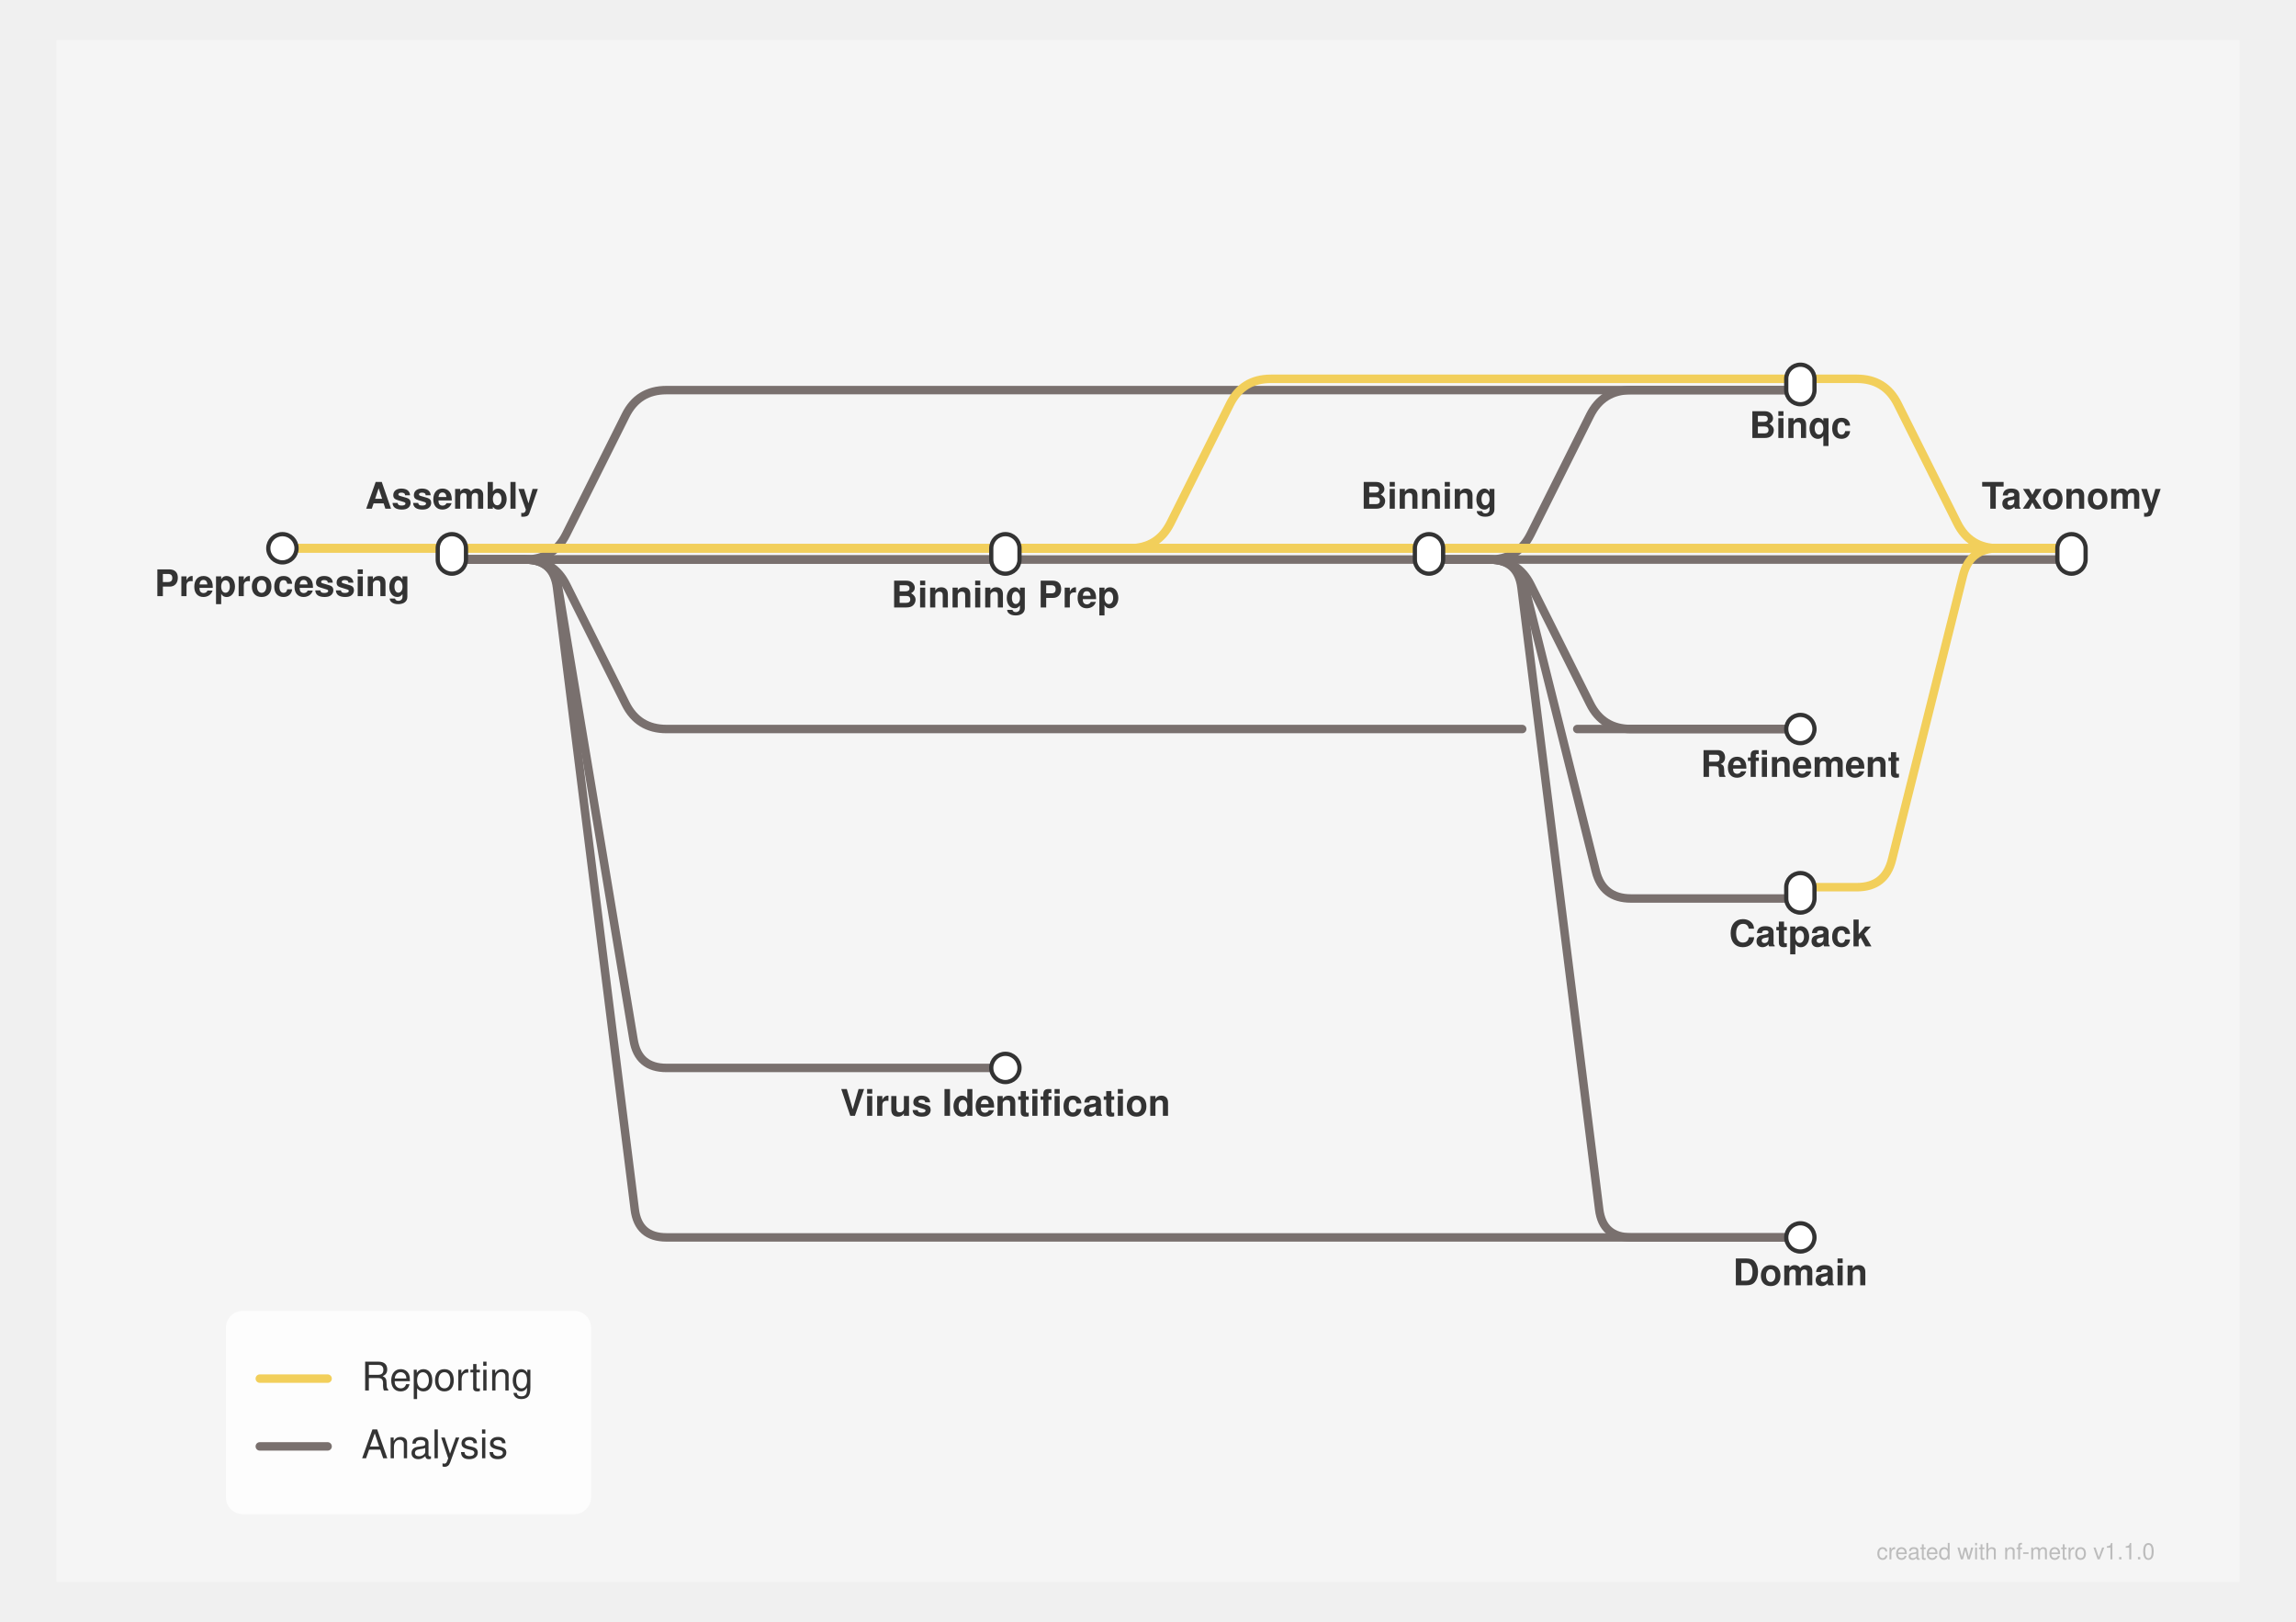
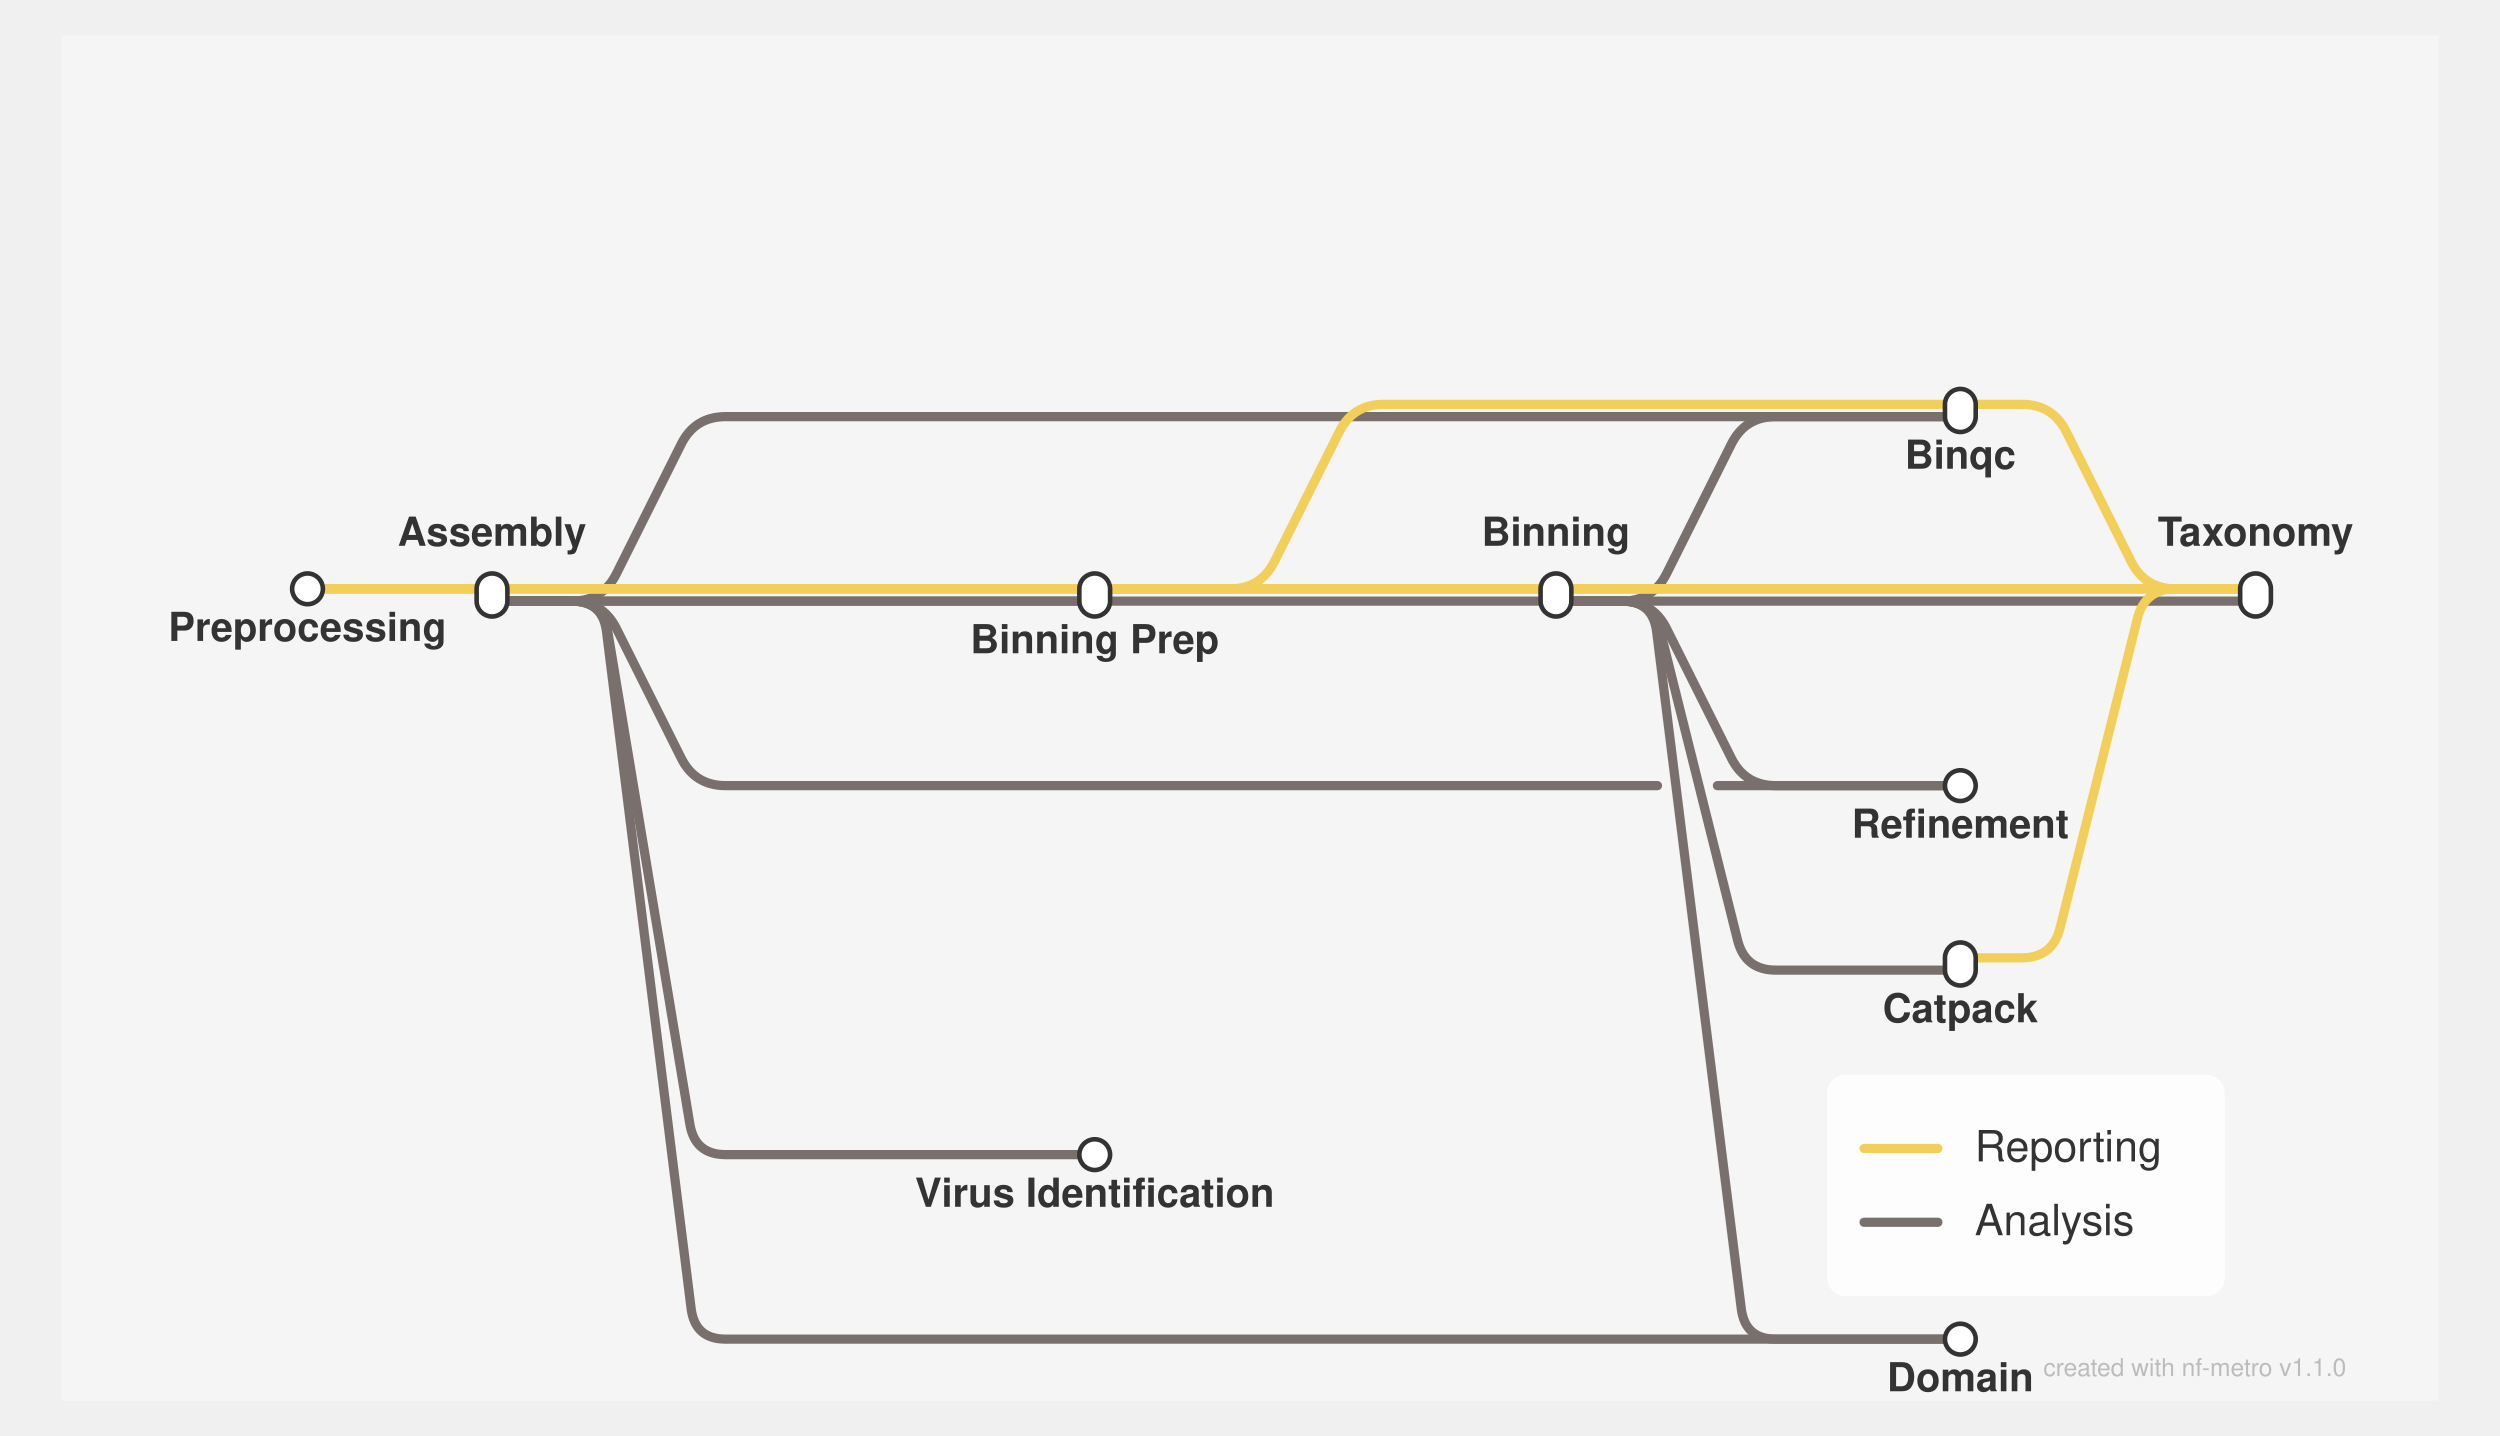
- <svg xmlns="http://www.w3.org/2000/svg" width="773" height="546" viewBox="-20 0 813 546" style="color-scheme: light">
+ <svg xmlns="http://www.w3.org/2000/svg" width="773" height="444" viewBox="-20 0 813 444" style="color-scheme: light">
  <defs>
</defs>
  <style>.nf-metro-bg { fill: var(--nfm-map-bg, light-dark(#f5f5f5, #2b2b2b)); }
.nf-metro-title { fill: var(--nfm-map-title-color, light-dark(#111111, #ffffff)); }
.nf-metro-station-label { fill: var(--nfm-map-label-color, light-dark(#333333, #e0e0e0)); }
.nf-metro-section-box { fill: var(--nfm-map-section-fill, light-dark(#ededed, #373737)); stroke: var(--nfm-map-section-stroke, light-dark(#e6e6e6, #595959)); }
.nf-metro-section-label { fill: var(--nfm-map-section-label-color, light-dark(#666666, #c8c8c8)); }
.nf-metro-group-label { fill: var(--nfm-map-section-label-color, light-dark(#666666, #c8c8c8)); }
.nf-metro-group-underline { stroke: var(--nfm-map-section-label-color, light-dark(#666666, #c8c8c8)); }
.nf-metro-legend-bg { fill: var(--nfm-map-legend-bg, light-dark(rgba(255, 255, 255, 0.8), rgba(0, 0, 0, 0.3))); }
.nf-metro-legend-text { fill: var(--nfm-map-legend-text-color, light-dark(#333333, #e0e0e0)); }
.nf-metro-marker-stroke { stroke: var(--nfm-map-marker-stroke, light-dark(#333333, #f0f0f0)); }
.nf-metro-label-halo { fill: var(--nfm-map-bg, light-dark(#f5f5f5, #2b2b2b)); stroke: var(--nfm-map-bg, light-dark(#f5f5f5, #2b2b2b)); }</style>
-   <rect x="0" y="0" width="773" height="546" fill="#f5f5f5" class="nf-metro-bg" />
+   <rect x="0" y="0" width="773" height="444" fill="#f5f5f5" class="nf-metro-bg" />
  <path d="M140.0,184.0 L336.0,184.0" stroke="#79706E" stroke-width="3.0" stroke-linecap="round" class="metro-line-generic" data-line-id="generic" />
  <path d="M140.0,184.0 L486.0,184.0" stroke="#79706E" stroke-width="3.0" stroke-linecap="round" class="metro-line-generic" data-line-id="generic" />
  <path d="M140.0,184.0 L166.0,184.0 Q176.0,184.0,180.472,175.056 L201.528,132.944 Q206.0,124.0,216.0,124.0 L617.5,124.0" stroke="#79706E" stroke-width="3.0" fill="none" stroke-linecap="round" stroke-linejoin="round" class="metro-line-generic" data-line-id="generic" />
  <path d="M140.0,184.0 L166.0,184.0 Q176.0,184.0,180.472,192.944 L201.528,235.056 Q206.0,244.0,216.0,244.0 L519.0,244.0 M538.5,244.0 L617.5,244.0" stroke="#79706E" stroke-width="3.0" fill="none" stroke-linecap="round" stroke-linejoin="round" class="metro-line-generic" data-line-id="generic" />
  <path d="M140.0,184.0 L166.0,184.0 Q176.0,184.0,177.24,193.923 L204.76,414.077 Q206.0,424.0,216.0,424.0 L617.5,424.0" stroke="#79706E" stroke-width="3.0" fill="none" stroke-linecap="round" stroke-linejoin="round" class="metro-line-generic" data-line-id="generic" />
  <path d="M140.0,184.0 L166.0,184.0 Q176.0,184.0,177.644,193.864 L204.356,354.136 Q206.0,364.0,216.0,364.0 L336.0,364.0" stroke="#79706E" stroke-width="3.0" fill="none" stroke-linecap="round" stroke-linejoin="round" class="metro-line-generic" data-line-id="generic" />
  <path d="M486.0,184.0 L507.5,184.0 Q517.5,184.0,521.972,175.056 L543.028,132.944 Q547.5,124.0,557.5,124.0 L617.5,124.0" stroke="#79706E" stroke-width="3.0" fill="none" stroke-linecap="round" stroke-linejoin="round" class="metro-line-generic" data-line-id="generic" />
  <path d="M486.0,184.0 L713.5,184.0" stroke="#79706E" stroke-width="3.0" stroke-linecap="round" class="metro-line-generic" data-line-id="generic" />
  <path d="M486.0,184.0 L507.5,184.0 Q517.5,184.0,521.972,192.944 L543.028,235.056 Q547.5,244.0,557.5,244.0 L617.5,244.0" stroke="#79706E" stroke-width="3.0" fill="none" stroke-linecap="round" stroke-linejoin="round" class="metro-line-generic" data-line-id="generic" />
  <path d="M486.0,184.0 L507.5,184.0 Q517.5,184.0,518.74,193.923 L546.26,414.077 Q547.5,424.0,557.5,424.0 L617.5,424.0" stroke="#79706E" stroke-width="3.0" fill="none" stroke-linecap="round" stroke-linejoin="round" class="metro-line-generic" data-line-id="generic" />
  <path d="M486.0,184.0 L507.5,184.0 Q517.5,184.0,519.925,193.701 L545.075,294.299 Q547.5,304.0,557.5,304.0 L617.5,304.0" stroke="#79706E" stroke-width="3.0" fill="none" stroke-linecap="round" stroke-linejoin="round" class="metro-line-generic" data-line-id="generic" />
  <path d="M80.0,180.0 L140.0,180.0" stroke="#F2CF5B" stroke-width="3.0" stroke-linecap="round" class="metro-line-report" data-line-id="report" />
  <path d="M80.0,180.0 L336.0,180.0" stroke="#F2CF5B" stroke-width="3.0" stroke-linecap="round" class="metro-line-report" data-line-id="report" />
  <path d="M80.0,180.0 L713.5,180.0" stroke="#F2CF5B" stroke-width="3.0" stroke-linecap="round" class="metro-line-report" data-line-id="report" />
  <path d="M140.0,180.0 L713.5,180.0" stroke="#F2CF5B" stroke-width="3.0" stroke-linecap="round" class="metro-line-report" data-line-id="report" />
  <path d="M336.0,180.0 L486.0,180.0" stroke="#F2CF5B" stroke-width="3.0" stroke-linecap="round" class="metro-line-report" data-line-id="report" />
  <path d="M336.0,180.0 L380.0,180.0 Q390.0,180.0,394.472,171.056 L415.528,128.944 Q420.0,120.0,430.0,120.0 L617.5,120.0" stroke="#F2CF5B" stroke-width="3.0" fill="none" stroke-linecap="round" stroke-linejoin="round" class="metro-line-report" data-line-id="report" />
  <path d="M336.0,180.0 L713.5,180.0" stroke="#F2CF5B" stroke-width="3.0" stroke-linecap="round" class="metro-line-report" data-line-id="report" />
  <path d="M617.5,120.0 L637.5,120.0 Q647.5,120.0,651.972,128.944 L673.028,171.056 Q677.5,180.0,687.5,180.0 L713.5,180.0" stroke="#F2CF5B" stroke-width="3.0" fill="none" stroke-linecap="round" stroke-linejoin="round" class="metro-line-report" data-line-id="report" />
  <path d="M617.5,300.0 L637.5,300.0 Q647.5,300.0,649.925,290.299 L675.075,189.701 Q677.5,180.0,687.5,180.0 L713.5,180.0" stroke="#F2CF5B" stroke-width="3.0" fill="none" stroke-linecap="round" stroke-linejoin="round" class="metro-line-report" data-line-id="report" />
  <g class="nf-metro-station-group" data-node-id="g_s_01_preprocessing_report" data-node-cx="80.0" data-node-cy="180.0" data-node-r="5.0" data-node-groups="report" data-node-w="10.0" data-node-h="10.0" data-node-rx="5.0">
    <rect x="75.0" y="175.0" width="10.0" height="10.0" rx="5.0" ry="5.0" fill="#ffffff" stroke="#333333" stroke-width="1.5" class="nf-metro-station" data-station-id="g_s_01_preprocessing_report" data-station-lines="report" data-station-label="Preprocessing" />
  </g>
  <g class="nf-metro-station-group" data-node-id="g_s_02_assembly_generic" data-node-cx="140.0" data-node-cy="182.0" data-node-r="5.0" data-node-groups="generic,report" data-node-w="10.0" data-node-h="14.0" data-node-rx="5.0">
    <rect x="135.0" y="175.0" width="10.0" height="14.0" rx="5.0" ry="5.0" fill="#ffffff" stroke="#333333" stroke-width="1.5" class="nf-metro-station" data-station-id="g_s_02_assembly_generic" data-station-lines="generic,report" data-station-label="Assembly" />
  </g>
  <g class="nf-metro-station-group" data-node-id="g_s_03_binning_prep_align" data-node-cx="336.0" data-node-cy="182.0" data-node-r="5.0" data-node-groups="generic,report" data-node-w="10.0" data-node-h="14.0" data-node-rx="5.0">
    <rect x="331.0" y="175.0" width="10.0" height="14.0" rx="5.0" ry="5.0" fill="#ffffff" stroke="#333333" stroke-width="1.5" class="nf-metro-station" data-station-id="g_s_03_binning_prep_align" data-station-lines="generic,report" data-station-label="Binning Prep" />
  </g>
  <g class="nf-metro-station-group" data-node-id="g_s_04_binning_generic" data-node-cx="486.0" data-node-cy="182.0" data-node-r="5.0" data-node-groups="generic,report" data-node-w="10.0" data-node-h="14.0" data-node-rx="5.0">
    <rect x="481.0" y="175.0" width="10.0" height="14.0" rx="5.0" ry="5.0" fill="#ffffff" stroke="#333333" stroke-width="1.5" class="nf-metro-station" data-station-id="g_s_04_binning_generic" data-station-lines="generic,report" data-station-label="Binning" />
  </g>
  <g class="nf-metro-station-group" data-node-id="g_s_05_binqc_report" data-node-cx="617.5" data-node-cy="122.0" data-node-r="5.0" data-node-groups="generic,report" data-node-w="10.0" data-node-h="14.0" data-node-rx="5.0">
    <rect x="612.5" y="115.0" width="10.0" height="14.0" rx="5.0" ry="5.0" fill="#ffffff" stroke="#333333" stroke-width="1.5" class="nf-metro-station" data-station-id="g_s_05_binqc_report" data-station-lines="generic,report" data-station-label="Binqc" />
  </g>
  <g class="nf-metro-station-group" data-node-id="g_s_07_refinement_generic" data-node-cx="617.5" data-node-cy="244.0" data-node-r="5.0" data-node-groups="generic" data-node-w="10.0" data-node-h="10.0" data-node-rx="5.0">
    <rect x="612.5" y="239.0" width="10.0" height="10.0" rx="5.0" ry="5.0" fill="#ffffff" stroke="#333333" stroke-width="1.5" class="nf-metro-station" data-station-id="g_s_07_refinement_generic" data-station-lines="generic" data-station-label="Refinement" />
  </g>
  <g class="nf-metro-station-group" data-node-id="g_s_08_domain_generic" data-node-cx="617.5" data-node-cy="424.0" data-node-r="5.0" data-node-groups="generic" data-node-w="10.0" data-node-h="10.0" data-node-rx="5.0">
    <rect x="612.5" y="419.0" width="10.0" height="10.0" rx="5.0" ry="5.0" fill="#ffffff" stroke="#333333" stroke-width="1.5" class="nf-metro-station" data-station-id="g_s_08_domain_generic" data-station-lines="generic" data-station-label="Domain" />
  </g>
  <g class="nf-metro-station-group" data-node-id="g_s_09_catpack_generic" data-node-cx="617.5" data-node-cy="302.0" data-node-r="5.0" data-node-groups="generic,report" data-node-w="10.0" data-node-h="14.0" data-node-rx="5.0">
    <rect x="612.5" y="295.0" width="10.0" height="14.0" rx="5.0" ry="5.0" fill="#ffffff" stroke="#333333" stroke-width="1.5" class="nf-metro-station" data-station-id="g_s_09_catpack_generic" data-station-lines="generic,report" data-station-label="Catpack" />
  </g>
  <g class="nf-metro-station-group" data-node-id="g_s_06_taxonomy_generic" data-node-cx="713.5" data-node-cy="182.0" data-node-r="5.0" data-node-groups="generic,report" data-node-w="10.0" data-node-h="14.0" data-node-rx="5.0">
    <rect x="708.5" y="175.0" width="10.0" height="14.0" rx="5.0" ry="5.0" fill="#ffffff" stroke="#333333" stroke-width="1.5" class="nf-metro-station" data-station-id="g_s_06_taxonomy_generic" data-station-lines="generic,report" data-station-label="Taxonomy" />
  </g>
  <g class="nf-metro-station-group" data-node-id="g_s_10_virus_identification_generic" data-node-cx="336.0" data-node-cy="364.0" data-node-r="5.0" data-node-groups="generic" data-node-w="10.0" data-node-h="10.0" data-node-rx="5.0">
    <rect x="331.0" y="359.0" width="10.0" height="10.0" rx="5.0" ry="5.0" fill="#ffffff" stroke="#333333" stroke-width="1.5" class="nf-metro-station" data-station-id="g_s_10_virus_identification_generic" data-station-lines="generic" data-station-label="Virus Identification" />
  </g>
  <text x="80.0" y="191.0" font-size="13.0" fill="#f5f5f5" stroke="#f5f5f5" stroke-width="3.0" stroke-linejoin="round" font-family="'Helvetica Neue', Helvetica, Arial, sans-serif" font-weight="bold" aria-hidden="true" class="nf-metro-label-halo" text-anchor="middle" dominant-baseline="hanging">Preprocessing</text>
  <text x="80.0" y="191.0" font-size="13.0" fill="#333333" font-family="'Helvetica Neue', Helvetica, Arial, sans-serif" font-weight="bold" text-anchor="middle" dominant-baseline="hanging" data-station-id="g_s_01_preprocessing_report" class="nf-metro-station-label">Preprocessing</text>
  <text x="140.0" y="166.0" font-size="13.0" fill="#f5f5f5" stroke="#f5f5f5" stroke-width="3.0" stroke-linejoin="round" font-family="'Helvetica Neue', Helvetica, Arial, sans-serif" font-weight="bold" aria-hidden="true" class="nf-metro-label-halo" text-anchor="middle" dominant-baseline="auto">Assembly</text>
  <text x="140.0" y="166.0" font-size="13.0" fill="#333333" font-family="'Helvetica Neue', Helvetica, Arial, sans-serif" font-weight="bold" text-anchor="middle" dominant-baseline="auto" data-station-id="g_s_02_assembly_generic" class="nf-metro-station-label">Assembly</text>
  <text x="336.0" y="195.0" font-size="13.0" fill="#f5f5f5" stroke="#f5f5f5" stroke-width="3.0" stroke-linejoin="round" font-family="'Helvetica Neue', Helvetica, Arial, sans-serif" font-weight="bold" aria-hidden="true" class="nf-metro-label-halo" text-anchor="middle" dominant-baseline="hanging">Binning Prep</text>
  <text x="336.0" y="195.0" font-size="13.0" fill="#333333" font-family="'Helvetica Neue', Helvetica, Arial, sans-serif" font-weight="bold" text-anchor="middle" dominant-baseline="hanging" data-station-id="g_s_03_binning_prep_align" class="nf-metro-station-label">Binning Prep</text>
  <text x="336.0" y="375.0" font-size="13.0" fill="#f5f5f5" stroke="#f5f5f5" stroke-width="3.0" stroke-linejoin="round" font-family="'Helvetica Neue', Helvetica, Arial, sans-serif" font-weight="bold" aria-hidden="true" class="nf-metro-label-halo" text-anchor="middle" dominant-baseline="hanging">Virus Identification</text>
  <text x="336.0" y="375.0" font-size="13.0" fill="#333333" font-family="'Helvetica Neue', Helvetica, Arial, sans-serif" font-weight="bold" text-anchor="middle" dominant-baseline="hanging" data-station-id="g_s_10_virus_identification_generic" class="nf-metro-station-label">Virus Identification</text>
  <text x="486.0" y="166.0" font-size="13.0" fill="#f5f5f5" stroke="#f5f5f5" stroke-width="3.0" stroke-linejoin="round" font-family="'Helvetica Neue', Helvetica, Arial, sans-serif" font-weight="bold" aria-hidden="true" class="nf-metro-label-halo" text-anchor="middle" dominant-baseline="auto">Binning</text>
  <text x="486.0" y="166.0" font-size="13.0" fill="#333333" font-family="'Helvetica Neue', Helvetica, Arial, sans-serif" font-weight="bold" text-anchor="middle" dominant-baseline="auto" data-station-id="g_s_04_binning_generic" class="nf-metro-station-label">Binning</text>
  <text x="617.5" y="135.0" font-size="13.0" fill="#f5f5f5" stroke="#f5f5f5" stroke-width="3.0" stroke-linejoin="round" font-family="'Helvetica Neue', Helvetica, Arial, sans-serif" font-weight="bold" aria-hidden="true" class="nf-metro-label-halo" text-anchor="middle" dominant-baseline="hanging">Binqc</text>
  <text x="617.5" y="135.0" font-size="13.0" fill="#333333" font-family="'Helvetica Neue', Helvetica, Arial, sans-serif" font-weight="bold" text-anchor="middle" dominant-baseline="hanging" data-station-id="g_s_05_binqc_report" class="nf-metro-station-label">Binqc</text>
  <text x="617.5" y="255.0" font-size="13.0" fill="#f5f5f5" stroke="#f5f5f5" stroke-width="3.0" stroke-linejoin="round" font-family="'Helvetica Neue', Helvetica, Arial, sans-serif" font-weight="bold" aria-hidden="true" class="nf-metro-label-halo" text-anchor="middle" dominant-baseline="hanging">Refinement</text>
  <text x="617.5" y="255.0" font-size="13.0" fill="#333333" font-family="'Helvetica Neue', Helvetica, Arial, sans-serif" font-weight="bold" text-anchor="middle" dominant-baseline="hanging" data-station-id="g_s_07_refinement_generic" class="nf-metro-station-label">Refinement</text>
  <text x="617.5" y="315.0" font-size="13.0" fill="#f5f5f5" stroke="#f5f5f5" stroke-width="3.0" stroke-linejoin="round" font-family="'Helvetica Neue', Helvetica, Arial, sans-serif" font-weight="bold" aria-hidden="true" class="nf-metro-label-halo" text-anchor="middle" dominant-baseline="hanging">Catpack</text>
  <text x="617.5" y="315.0" font-size="13.0" fill="#333333" font-family="'Helvetica Neue', Helvetica, Arial, sans-serif" font-weight="bold" text-anchor="middle" dominant-baseline="hanging" data-station-id="g_s_09_catpack_generic" class="nf-metro-station-label">Catpack</text>
  <text x="617.5" y="435.0" font-size="13.0" fill="#f5f5f5" stroke="#f5f5f5" stroke-width="3.0" stroke-linejoin="round" font-family="'Helvetica Neue', Helvetica, Arial, sans-serif" font-weight="bold" aria-hidden="true" class="nf-metro-label-halo" text-anchor="middle" dominant-baseline="hanging">Domain</text>
  <text x="617.5" y="435.0" font-size="13.0" fill="#333333" font-family="'Helvetica Neue', Helvetica, Arial, sans-serif" font-weight="bold" text-anchor="middle" dominant-baseline="hanging" data-station-id="g_s_08_domain_generic" class="nf-metro-station-label">Domain</text>
  <text x="713.5" y="166.0" font-size="13.0" fill="#f5f5f5" stroke="#f5f5f5" stroke-width="3.0" stroke-linejoin="round" font-family="'Helvetica Neue', Helvetica, Arial, sans-serif" font-weight="bold" aria-hidden="true" class="nf-metro-label-halo" text-anchor="middle" dominant-baseline="auto">Taxonomy</text>
  <text x="713.5" y="166.0" font-size="13.0" fill="#333333" font-family="'Helvetica Neue', Helvetica, Arial, sans-serif" font-weight="bold" text-anchor="middle" dominant-baseline="auto" data-station-id="g_s_06_taxonomy_generic" class="nf-metro-station-label">Taxonomy</text>
-   <rect x="60.0" y="450.0" width="129.3" height="72.0" rx="6" ry="6" fill="rgba(255, 255, 255, 0.8)" class="nf-metro-legend-bg" />
-   <path d="M72.0,474.0 L96.0,474.0" stroke="#F2CF5B" stroke-width="3.0" stroke-linecap="round" />
-   <text x="108.0" y="474.0" font-size="14.0" fill="#333333" font-family="'Helvetica Neue', Helvetica, Arial, sans-serif" dy="0.3em" class="nf-metro-legend-text">Reporting</text>
-   <path d="M72.0,498.0 L96.0,498.0" stroke="#79706E" stroke-width="3.0" stroke-linecap="round" />
-   <text x="108.0" y="498.0" font-size="14.0" fill="#333333" font-family="'Helvetica Neue', Helvetica, Arial, sans-serif" dy="0.3em" class="nf-metro-legend-text">Analysis</text>
-   <text x="743.0" y="538.0" font-size="8" fill="rgba(150, 150, 150, 0.6)" font-family="'Helvetica Neue', Helvetica, Arial, sans-serif" text-anchor="end">created with nf-metro v1.1.0</text>
+   <rect x="574.2" y="338.0" width="129.3" height="72.0" rx="6" ry="6" fill="rgba(255, 255, 255, 0.8)" class="nf-metro-legend-bg" />
+   <path d="M586.2,362.0 L610.2,362.0" stroke="#F2CF5B" stroke-width="3.0" stroke-linecap="round" />
+   <text x="622.2" y="362.0" font-size="14.0" fill="#333333" font-family="'Helvetica Neue', Helvetica, Arial, sans-serif" dy="0.3em" class="nf-metro-legend-text">Reporting</text>
+   <path d="M586.2,386.0 L610.2,386.0" stroke="#79706E" stroke-width="3.0" stroke-linecap="round" />
+   <text x="622.2" y="386.0" font-size="14.0" fill="#333333" font-family="'Helvetica Neue', Helvetica, Arial, sans-serif" dy="0.3em" class="nf-metro-legend-text">Analysis</text>
+   <text x="743.0" y="436.0" font-size="8" fill="rgba(150, 150, 150, 0.6)" font-family="'Helvetica Neue', Helvetica, Arial, sans-serif" text-anchor="end">created with nf-metro v1.1.0</text>
</svg>
